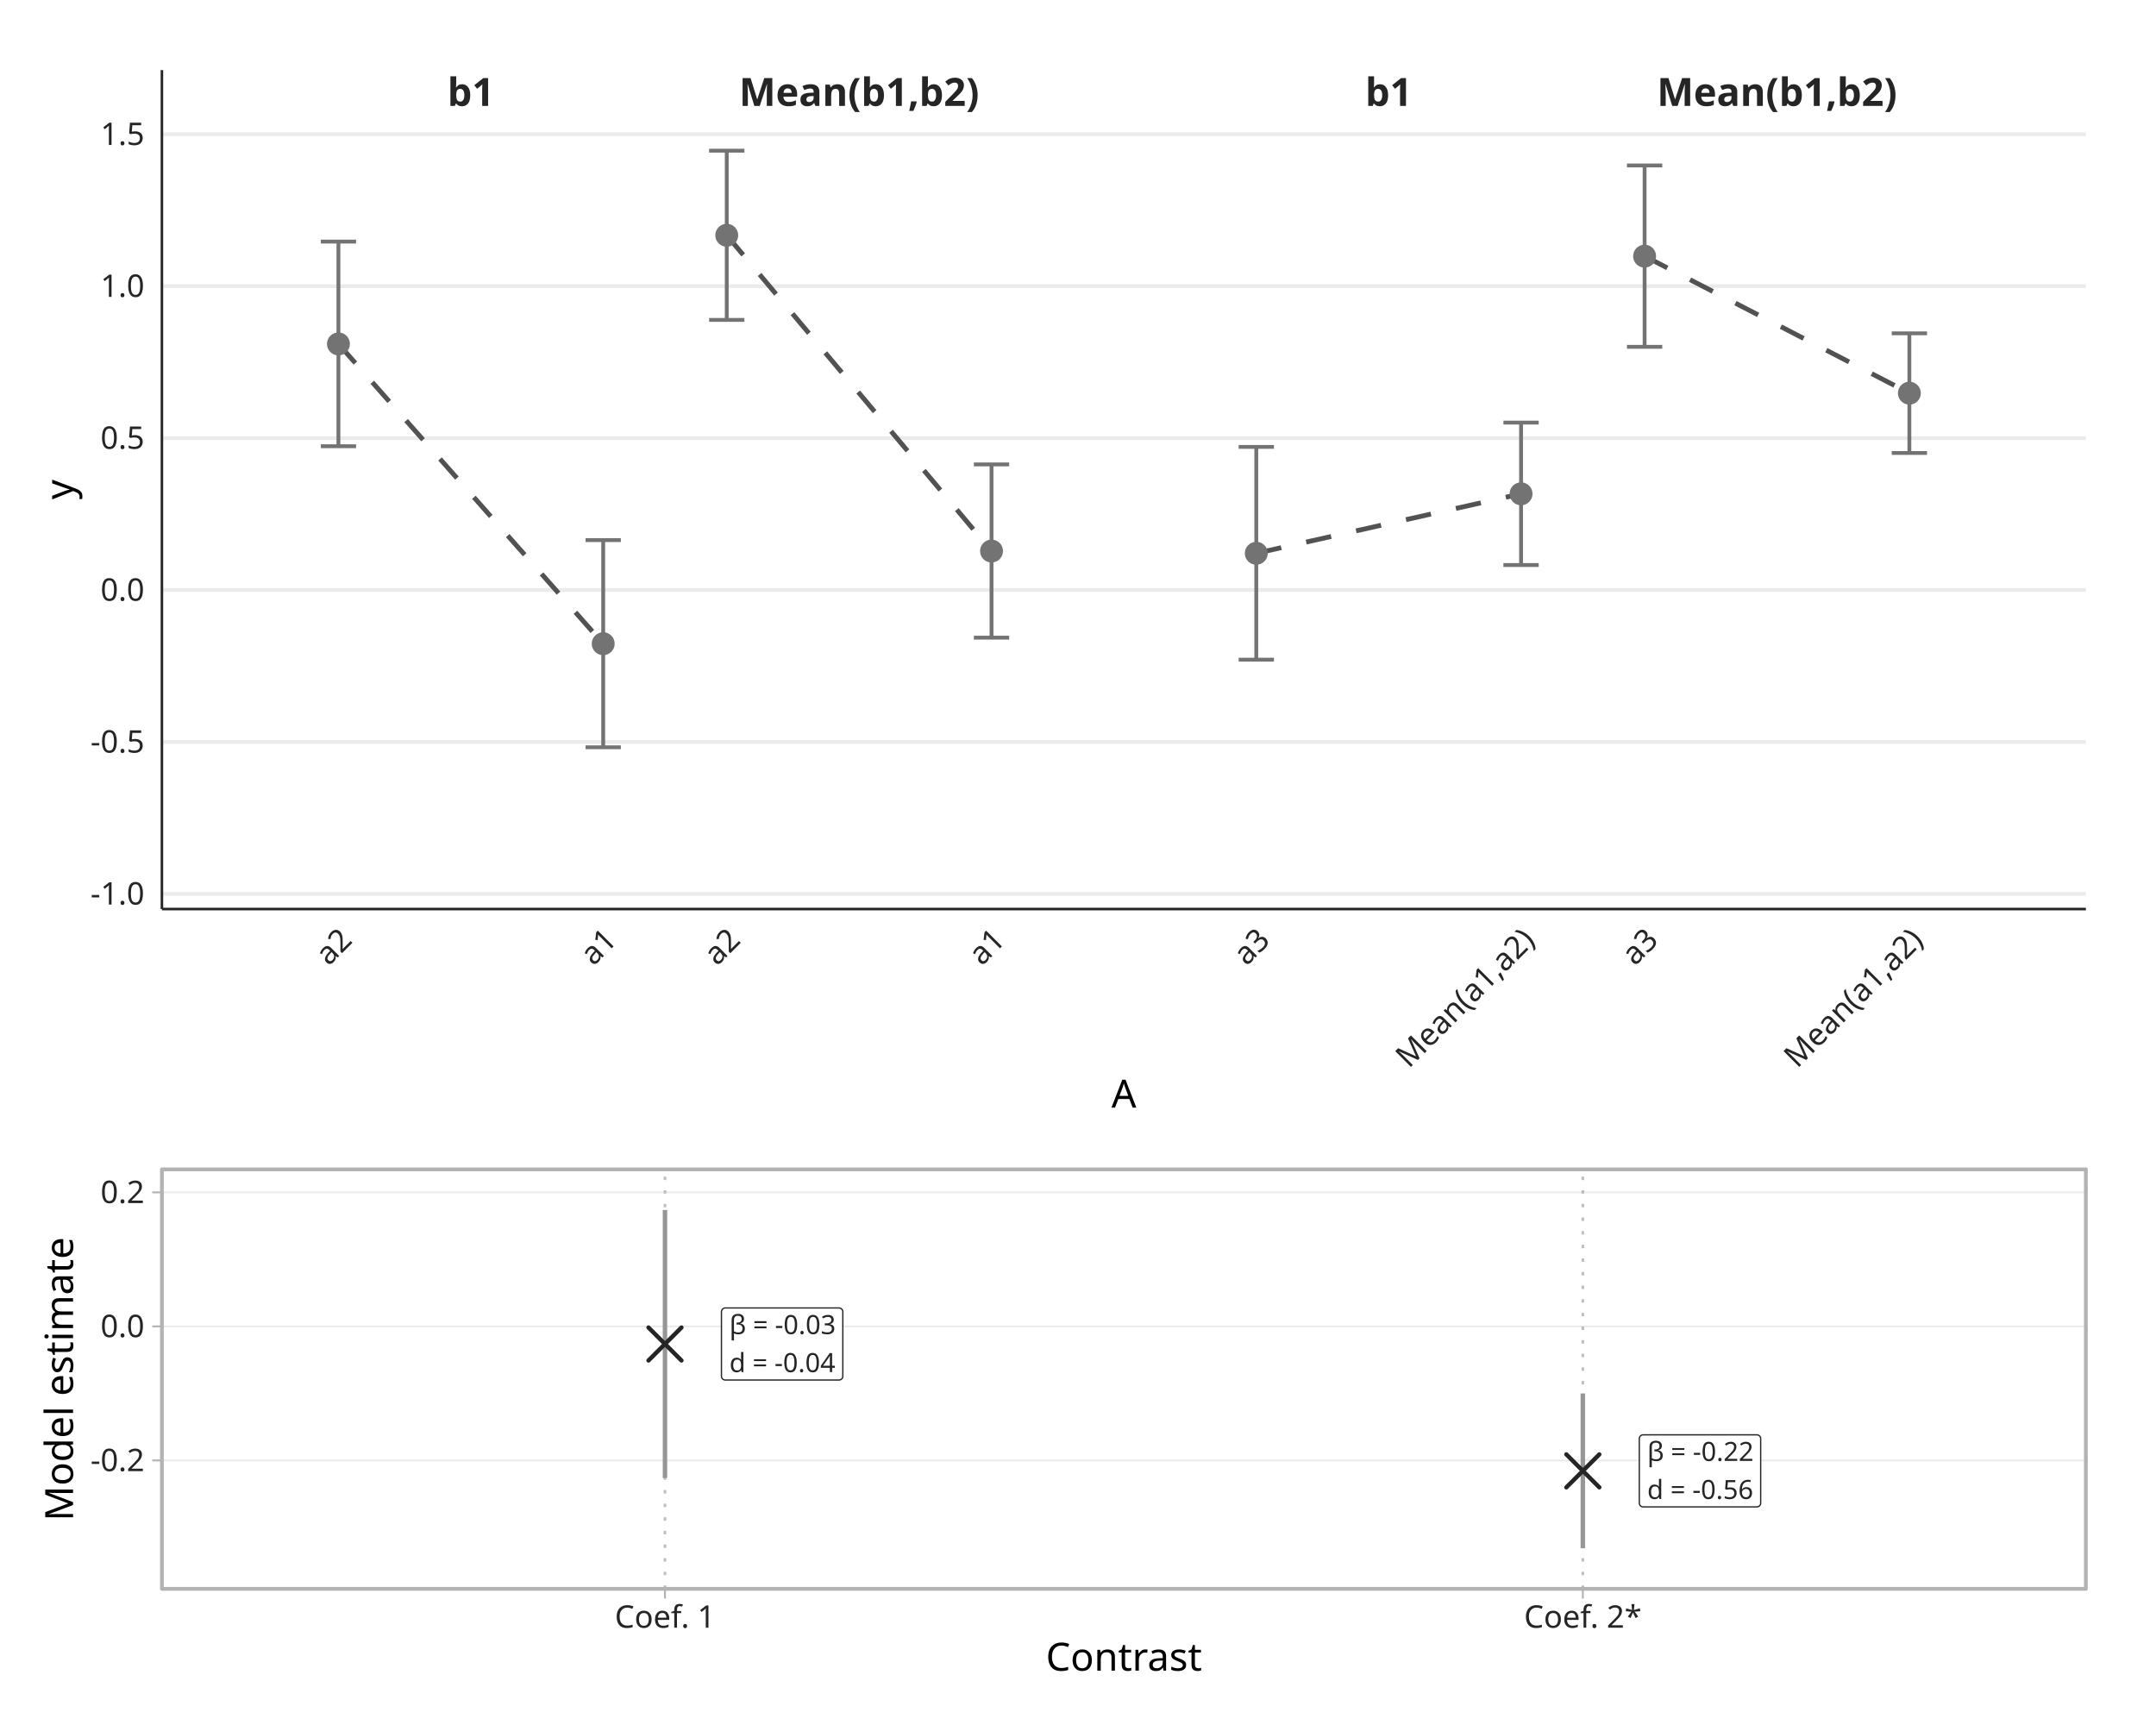
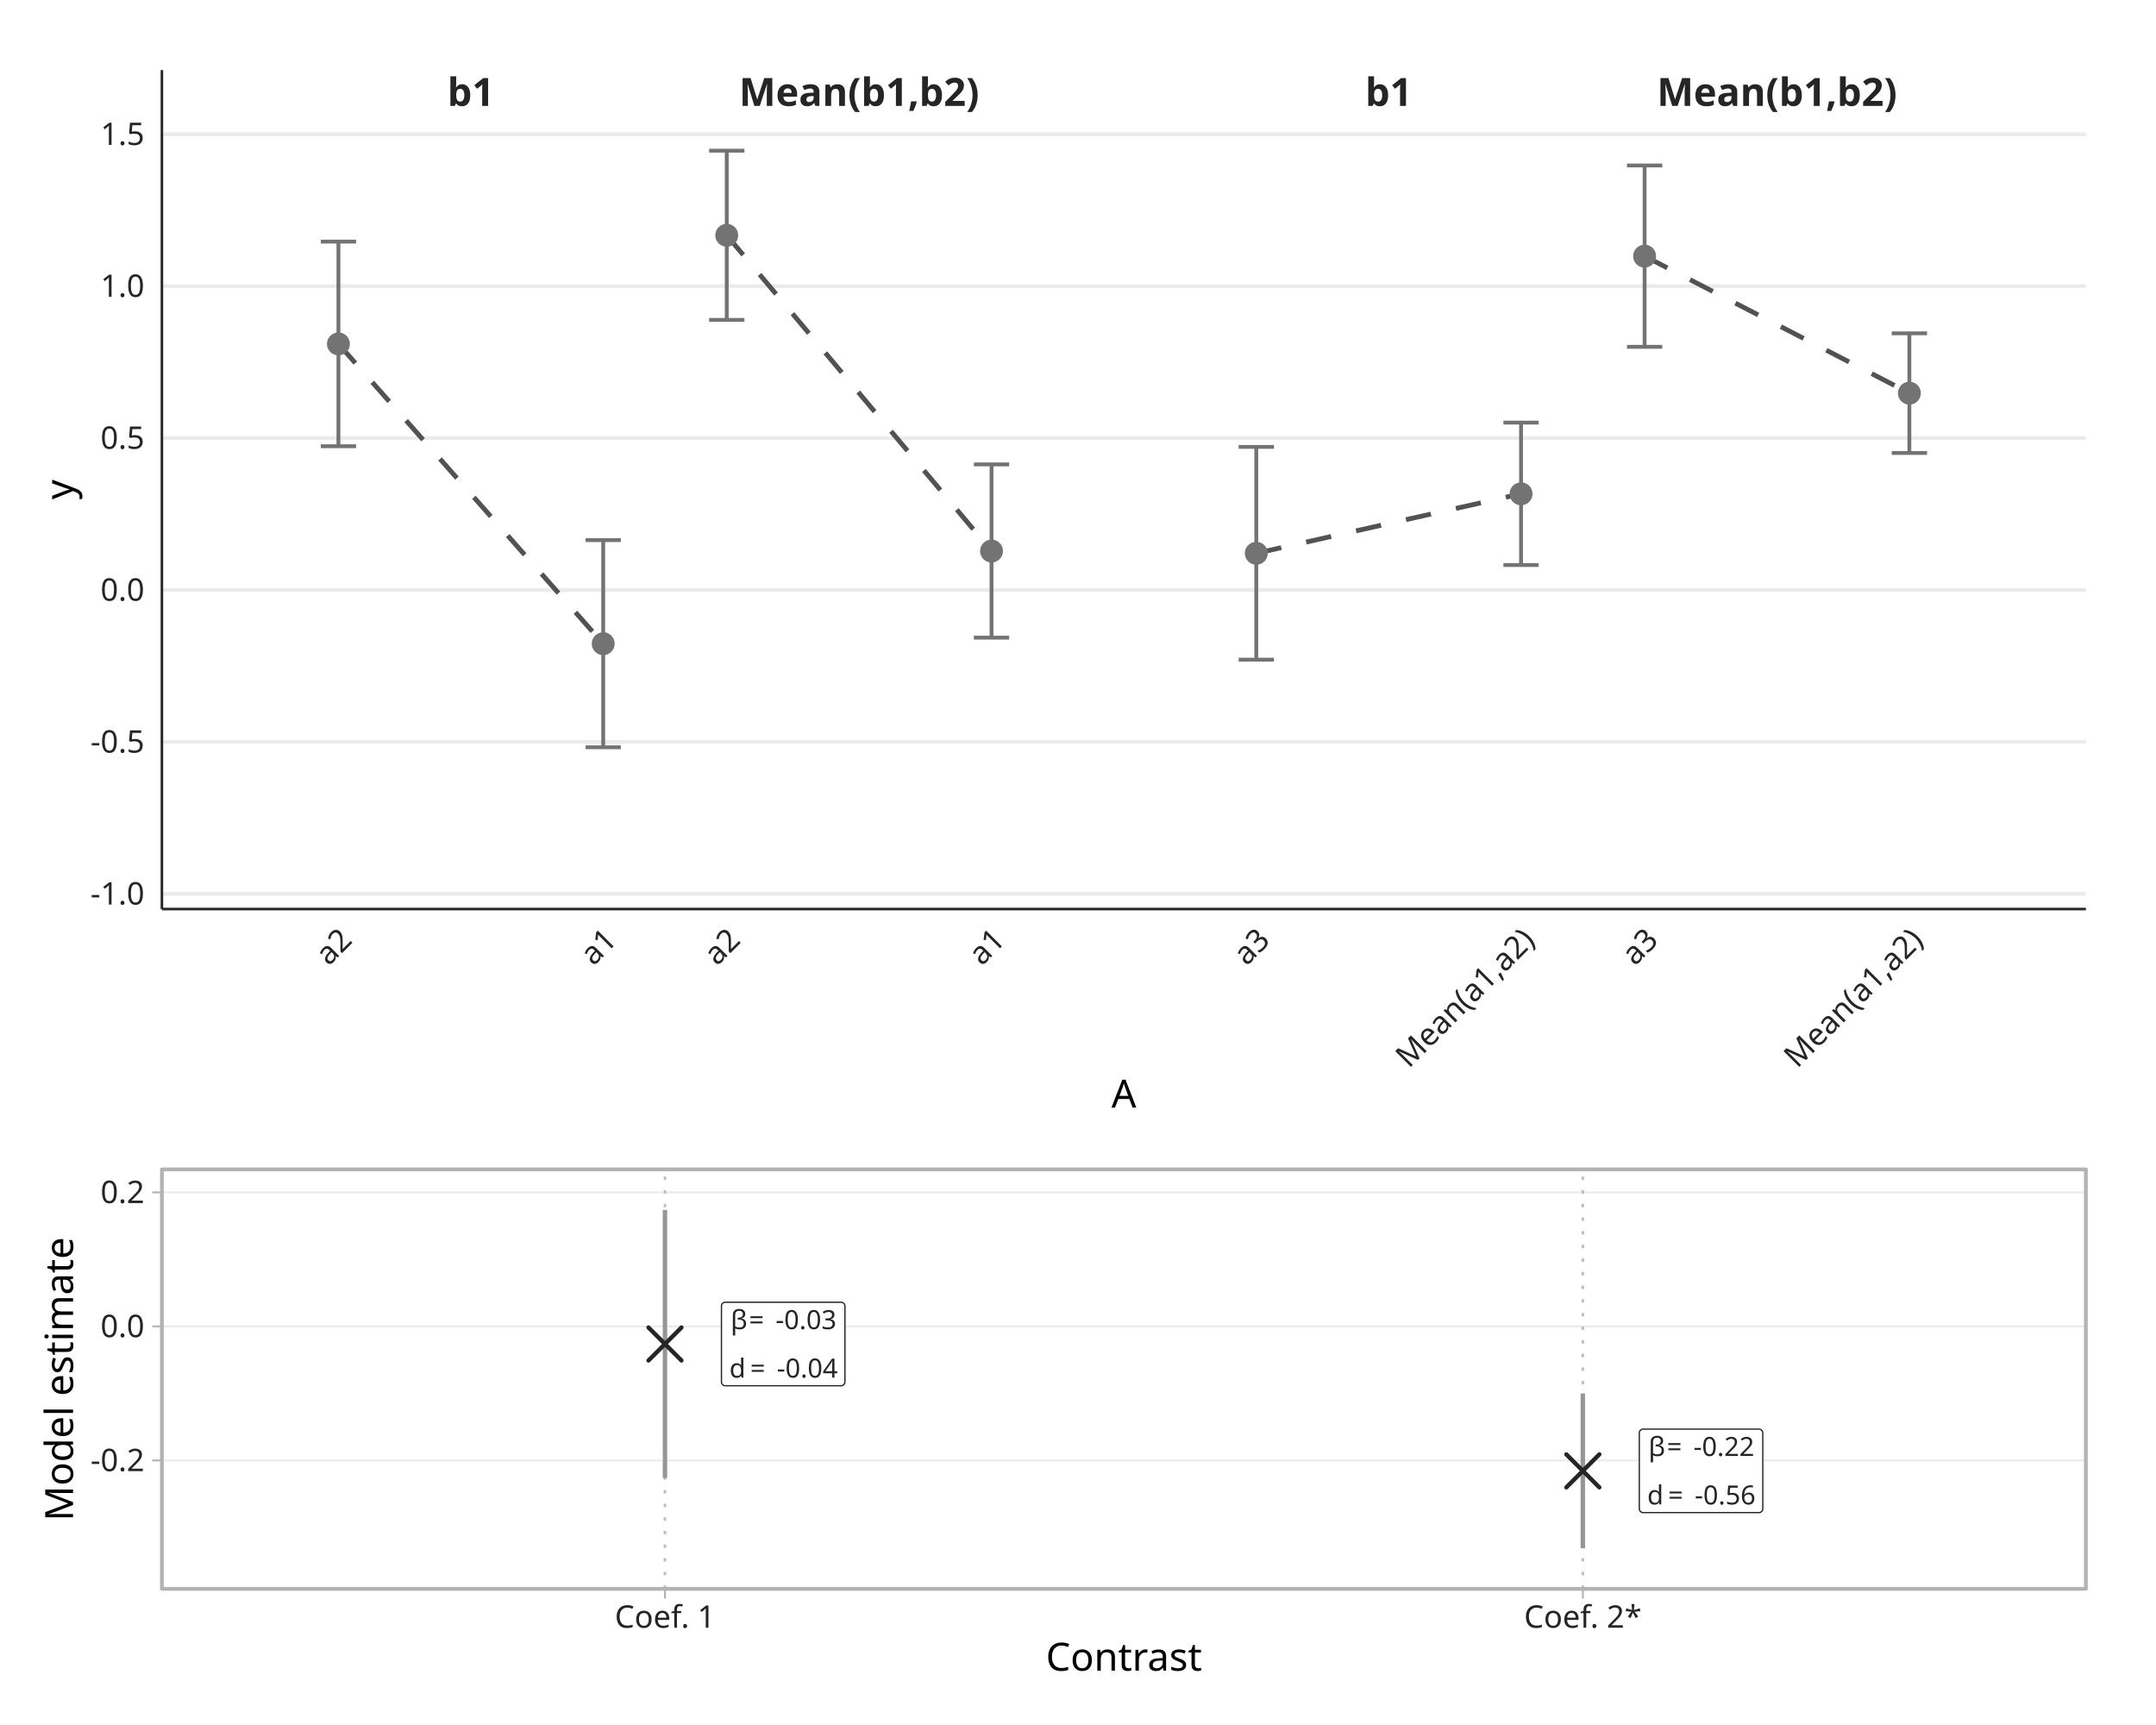
<svg xmlns="http://www.w3.org/2000/svg" class="svglite" data-engine-version="2.0" width="720.00pt" height="576.00pt" viewBox="0 0 720.00 576.00">
  <defs>
    <style type="text/css">
    .svglite line, .svglite polyline, .svglite polygon, .svglite path, .svglite rect, .svglite circle {
      fill: none;
      stroke: #000000;
      stroke-linecap: round;
      stroke-linejoin: round;
      stroke-miterlimit: 10.00;
    }
  </style>
  </defs>
  <rect width="100%" height="100%" style="stroke: none; fill: #FFFFFF;" />
  <defs>
    <clipPath id="cpMC4wMHw3MjAuMDB8MC4wMHw1NzYuMDA=">
      <rect x="0.00" y="0.00" width="720.00" height="576.00" />
    </clipPath>
  </defs>
  <g clip-path="url(#cpMC4wMHw3MjAuMDB8MC4wMHw1NzYuMDA=)">
    <rect x="0.00" y="0.00" width="720.00" height="576.00" style="stroke-width: 1.07; stroke: #FFFFFF; fill: #FFFFFF;" />
  </g>
  <defs>
    <clipPath id="cpNTQuMDd8Njk2LjU5fDIzLjQxfDUzMC41Mw==">
      <rect x="54.07" y="23.41" width="642.51" height="507.12" />
    </clipPath>
  </defs>
  <g clip-path="url(#cpNTQuMDd8Njk2LjU5fDIzLjQxfDUzMC41Mw==)">
</g>
  <g clip-path="url(#cpMC4wMHw3MjAuMDB8MC4wMHw1NzYuMDA=)">
</g>
  <defs>
    <clipPath id="cpNS40OHw3MTQuNTJ8NS40OHwzODIuNTA=">
      <rect x="5.48" y="5.48" width="709.04" height="377.02" />
    </clipPath>
  </defs>
  <g clip-path="url(#cpNS40OHw3MTQuNTJ8NS40OHwzODIuNTA=)">
    <rect x="5.48" y="5.48" width="709.04" height="377.02" style="stroke-width: 1.26; stroke: none; fill: #FFFFFF;" />
  </g>
  <g clip-path="url(#cpMC4wMHw3MjAuMDB8MC4wMHw1NzYuMDA=)">
</g>
  <defs>
    <clipPath id="cpNS40OHw3MTQuNTJ8MzgyLjUwfDU3MC41Mg==">
      <rect x="5.48" y="382.50" width="709.04" height="188.02" />
    </clipPath>
  </defs>
  <g clip-path="url(#cpNS40OHw3MTQuNTJ8MzgyLjUwfDU3MC41Mg==)">
    <rect x="5.48" y="382.50" width="709.04" height="188.02" style="stroke-width: 1.26; stroke: #FFFFFF; fill: #FFFFFF;" />
  </g>
  <g clip-path="url(#cpMC4wMHw3MjAuMDB8MC4wMHw1NzYuMDA=)">
    <polyline points="54.07,298.46 696.59,298.46 " style="stroke-width: 1.26; stroke: #EBEBEB; stroke-linecap: butt;" />
    <polyline points="54.07,247.74 696.59,247.74 " style="stroke-width: 1.26; stroke: #EBEBEB; stroke-linecap: butt;" />
    <polyline points="54.07,197.01 696.59,197.01 " style="stroke-width: 1.26; stroke: #EBEBEB; stroke-linecap: butt;" />
    <polyline points="54.07,146.28 696.59,146.28 " style="stroke-width: 1.26; stroke: #EBEBEB; stroke-linecap: butt;" />
    <polyline points="54.07,95.55 696.59,95.55 " style="stroke-width: 1.26; stroke: #EBEBEB; stroke-linecap: butt;" />
    <polyline points="54.07,44.83 696.59,44.83 " style="stroke-width: 1.26; stroke: #EBEBEB; stroke-linecap: butt;" />
    <line x1="113.02" y1="114.84" x2="201.44" y2="214.94" style="stroke-width: 1.60; stroke: #525252; stroke-dasharray: 8.54,8.54; stroke-linecap: butt;" />
    <line x1="242.70" y1="78.56" x2="331.12" y2="184.00" style="stroke-width: 1.60; stroke: #525252; stroke-dasharray: 8.54,8.54; stroke-linecap: butt;" />
    <line x1="419.54" y1="184.75" x2="507.96" y2="164.89" style="stroke-width: 1.60; stroke: #525252; stroke-dasharray: 8.54,8.54; stroke-linecap: butt;" />
    <line x1="549.22" y1="85.53" x2="637.64" y2="131.28" style="stroke-width: 1.60; stroke: #525252; stroke-dasharray: 8.54,8.54; stroke-linecap: butt;" />
    <polyline points="107.13,80.67 118.92,80.67 " style="stroke-width: 1.28; stroke: #737373; stroke-linecap: butt;" />
    <polyline points="113.02,80.67 113.02,149.00 " style="stroke-width: 1.28; stroke: #737373; stroke-linecap: butt;" />
    <polyline points="107.13,149.00 118.92,149.00 " style="stroke-width: 1.28; stroke: #737373; stroke-linecap: butt;" />
    <polyline points="195.55,180.36 207.33,180.36 " style="stroke-width: 1.28; stroke: #737373; stroke-linecap: butt;" />
    <polyline points="201.44,180.36 201.44,249.52 " style="stroke-width: 1.28; stroke: #737373; stroke-linecap: butt;" />
    <polyline points="195.55,249.52 207.33,249.52 " style="stroke-width: 1.28; stroke: #737373; stroke-linecap: butt;" />
    <polyline points="236.81,50.31 248.60,50.31 " style="stroke-width: 1.28; stroke: #737373; stroke-linecap: butt;" />
    <polyline points="242.70,50.31 242.70,106.82 " style="stroke-width: 1.28; stroke: #737373; stroke-linecap: butt;" />
    <polyline points="236.81,106.82 248.60,106.82 " style="stroke-width: 1.28; stroke: #737373; stroke-linecap: butt;" />
    <polyline points="325.23,155.07 337.02,155.07 " style="stroke-width: 1.28; stroke: #737373; stroke-linecap: butt;" />
    <polyline points="331.12,155.07 331.12,212.92 " style="stroke-width: 1.28; stroke: #737373; stroke-linecap: butt;" />
    <polyline points="325.23,212.92 337.02,212.92 " style="stroke-width: 1.28; stroke: #737373; stroke-linecap: butt;" />
    <polyline points="413.65,149.22 425.44,149.22 " style="stroke-width: 1.28; stroke: #737373; stroke-linecap: butt;" />
    <polyline points="419.54,149.22 419.54,220.27 " style="stroke-width: 1.28; stroke: #737373; stroke-linecap: butt;" />
    <polyline points="413.65,220.27 425.44,220.27 " style="stroke-width: 1.28; stroke: #737373; stroke-linecap: butt;" />
    <polyline points="502.07,141.11 513.85,141.11 " style="stroke-width: 1.28; stroke: #737373; stroke-linecap: butt;" />
    <polyline points="507.96,141.11 507.96,188.67 " style="stroke-width: 1.28; stroke: #737373; stroke-linecap: butt;" />
    <polyline points="502.07,188.67 513.85,188.67 " style="stroke-width: 1.28; stroke: #737373; stroke-linecap: butt;" />
    <polyline points="543.33,55.25 555.12,55.25 " style="stroke-width: 1.28; stroke: #737373; stroke-linecap: butt;" />
    <polyline points="549.22,55.25 549.22,115.80 " style="stroke-width: 1.28; stroke: #737373; stroke-linecap: butt;" />
    <polyline points="543.33,115.80 555.12,115.80 " style="stroke-width: 1.28; stroke: #737373; stroke-linecap: butt;" />
    <polyline points="631.75,111.30 643.54,111.30 " style="stroke-width: 1.28; stroke: #737373; stroke-linecap: butt;" />
    <polyline points="637.64,111.30 637.64,151.26 " style="stroke-width: 1.28; stroke: #737373; stroke-linecap: butt;" />
    <polyline points="631.75,151.26 643.54,151.26 " style="stroke-width: 1.28; stroke: #737373; stroke-linecap: butt;" />
    <circle cx="113.02" cy="114.84" r="3.41" style="stroke-width: 0.84; stroke: #737373; fill: #737373;" />
    <circle cx="201.44" cy="214.94" r="3.41" style="stroke-width: 0.84; stroke: #737373; fill: #737373;" />
    <circle cx="242.70" cy="78.56" r="3.41" style="stroke-width: 0.84; stroke: #737373; fill: #737373;" />
    <circle cx="331.12" cy="184.00" r="3.41" style="stroke-width: 0.84; stroke: #737373; fill: #737373;" />
    <circle cx="419.54" cy="184.75" r="3.41" style="stroke-width: 0.84; stroke: #737373; fill: #737373;" />
    <circle cx="507.96" cy="164.89" r="3.41" style="stroke-width: 0.84; stroke: #737373; fill: #737373;" />
    <circle cx="549.22" cy="85.53" r="3.41" style="stroke-width: 0.84; stroke: #737373; fill: #737373;" />
    <circle cx="637.64" cy="131.28" r="3.41" style="stroke-width: 0.84; stroke: #737373; fill: #737373;" />
    <text x="157.23" y="35.36" text-anchor="middle" style="font-size: 13.00px; font-weight: bold; fill: #252525; font-family: sans;" textLength="14.46px" lengthAdjust="spacingAndGlyphs">b1</text>
    <text x="286.91" y="35.36" text-anchor="middle" style="font-size: 13.00px; font-weight: bold; fill: #252525; font-family: sans;" textLength="73.72px" lengthAdjust="spacingAndGlyphs">Mean(b1,b2)</text>
    <text x="463.75" y="35.36" text-anchor="middle" style="font-size: 13.00px; font-weight: bold; fill: #252525; font-family: sans;" textLength="14.46px" lengthAdjust="spacingAndGlyphs">b1</text>
    <text x="593.43" y="35.36" text-anchor="middle" style="font-size: 13.00px; font-weight: bold; fill: #252525; font-family: sans;" textLength="73.72px" lengthAdjust="spacingAndGlyphs">Mean(b1,b2)</text>
    <polyline points="54.07,303.54 54.07,23.41 " style="stroke-width: 0.85; stroke: #252525; stroke-linecap: butt;" />
    <text x="48.25" y="302.04" text-anchor="end" style="font-size: 10.40px; fill: #252525; font-family: sans;" textLength="17.92px" lengthAdjust="spacingAndGlyphs">-1.0</text>
    <text x="48.25" y="251.31" text-anchor="end" style="font-size: 10.40px; fill: #252525; font-family: sans;" textLength="17.92px" lengthAdjust="spacingAndGlyphs">-0.5</text>
    <text x="48.25" y="200.59" text-anchor="end" style="font-size: 10.40px; fill: #252525; font-family: sans;" textLength="14.46px" lengthAdjust="spacingAndGlyphs">0.0</text>
    <text x="48.25" y="149.86" text-anchor="end" style="font-size: 10.40px; fill: #252525; font-family: sans;" textLength="14.46px" lengthAdjust="spacingAndGlyphs">0.5</text>
    <text x="48.25" y="99.13" text-anchor="end" style="font-size: 10.40px; fill: #252525; font-family: sans;" textLength="14.46px" lengthAdjust="spacingAndGlyphs">1.0</text>
    <text x="48.25" y="48.41" text-anchor="end" style="font-size: 10.40px; fill: #252525; font-family: sans;" textLength="14.46px" lengthAdjust="spacingAndGlyphs">1.5</text>
    <polyline points="54.07,303.54 696.59,303.54 " style="stroke-width: 0.85; stroke: #252525; stroke-linecap: butt;" />
    <text transform="translate(118.08,314.42) rotate(-45)" text-anchor="end" style="font-size: 10.40px; fill: #252525; font-family: sans;" textLength="11.57px" lengthAdjust="spacingAndGlyphs">a2</text>
    <text transform="translate(206.50,314.42) rotate(-45)" text-anchor="end" style="font-size: 10.40px; fill: #252525; font-family: sans;" textLength="11.57px" lengthAdjust="spacingAndGlyphs">a1</text>
    <text transform="translate(247.76,314.42) rotate(-45)" text-anchor="end" style="font-size: 10.40px; fill: #252525; font-family: sans;" textLength="11.57px" lengthAdjust="spacingAndGlyphs">a2</text>
    <text transform="translate(336.18,314.42) rotate(-45)" text-anchor="end" style="font-size: 10.40px; fill: #252525; font-family: sans;" textLength="11.57px" lengthAdjust="spacingAndGlyphs">a1</text>
    <text transform="translate(424.60,314.42) rotate(-45)" text-anchor="end" style="font-size: 10.40px; fill: #252525; font-family: sans;" textLength="11.57px" lengthAdjust="spacingAndGlyphs">a3</text>
    <text transform="translate(513.02,314.42) rotate(-45)" text-anchor="end" style="font-size: 10.40px; fill: #252525; font-family: sans;" textLength="58.97px" lengthAdjust="spacingAndGlyphs">Mean(a1,a2)</text>
    <text transform="translate(554.28,314.42) rotate(-45)" text-anchor="end" style="font-size: 10.40px; fill: #252525; font-family: sans;" textLength="11.57px" lengthAdjust="spacingAndGlyphs">a3</text>
    <text transform="translate(642.70,314.42) rotate(-45)" text-anchor="end" style="font-size: 10.40px; fill: #252525; font-family: sans;" textLength="58.97px" lengthAdjust="spacingAndGlyphs">Mean(a1,a2)</text>
    <text x="375.33" y="369.84" text-anchor="middle" style="font-size: 13.00px; font-family: sans;" textLength="8.67px" lengthAdjust="spacingAndGlyphs">A</text>
    <text transform="translate(24.39,163.47) rotate(-90)" text-anchor="middle" style="font-size: 13.00px; font-family: sans;" textLength="6.51px" lengthAdjust="spacingAndGlyphs">y</text>
    <rect x="54.07" y="390.47" width="642.51" height="140.06" style="stroke-width: 1.26; stroke: none; fill: #FFFFFF;" />
    <polyline points="54.07,487.65 696.59,487.65 " style="stroke-width: 0.63; stroke: #EBEBEB; stroke-linecap: butt;" />
    <polyline points="54.07,442.90 696.59,442.90 " style="stroke-width: 0.63; stroke: #EBEBEB; stroke-linecap: butt;" />
    <polyline points="54.07,398.14 696.59,398.14 " style="stroke-width: 0.63; stroke: #EBEBEB; stroke-linecap: butt;" />
    <line x1="222.07" y1="530.53" x2="222.07" y2="390.47" style="stroke-width: 0.85; stroke: #BDBDBD; stroke-dasharray: 1.14,3.41; stroke-linecap: butt;" />
    <line x1="528.59" y1="530.53" x2="528.59" y2="390.47" style="stroke-width: 0.85; stroke: #BDBDBD; stroke-dasharray: 1.14,3.41; stroke-linecap: butt;" />
    <line x1="222.07" y1="493.53" x2="222.07" y2="404.02" style="stroke-width: 1.49; stroke: #969696; stroke-linecap: butt;" />
    <line x1="528.59" y1="516.98" x2="528.59" y2="465.30" style="stroke-width: 1.49; stroke: #969696; stroke-linecap: butt;" />
    <line x1="216.56" y1="454.29" x2="227.58" y2="443.27" style="stroke-width: 1.42; stroke: #252525;" />
    <line x1="216.56" y1="443.27" x2="227.58" y2="454.29" style="stroke-width: 1.42; stroke: #252525;" />
    <line x1="523.08" y1="496.65" x2="534.10" y2="485.63" style="stroke-width: 1.42; stroke: #252525;" />
    <line x1="523.08" y1="485.63" x2="534.10" y2="496.65" style="stroke-width: 1.42; stroke: #252525;" />
-     <polygon points="242.20,460.81 280.19,460.81 280.14,460.81 280.34,460.80 280.55,460.76 280.74,460.68 280.91,460.58 281.07,460.45 281.21,460.30 281.32,460.13 281.40,459.94 281.45,459.74 281.46,459.54 281.46,459.54 281.46,438.01 281.46,438.01 281.45,437.81 281.40,437.61 281.32,437.42 281.21,437.25 281.07,437.10 280.91,436.97 280.74,436.87 280.55,436.79 280.34,436.75 280.19,436.74 242.20,436.74 242.36,436.75 242.15,436.74 241.95,436.77 241.75,436.83 241.57,436.91 241.40,437.03 241.25,437.17 241.13,437.33 241.04,437.52 240.97,437.71 240.94,437.91 240.93,438.01 240.93,459.54 240.94,459.43 240.94,459.64 240.97,459.84 241.04,460.04 241.13,460.22 241.25,460.38 241.40,460.52 241.57,460.64 241.75,460.72 241.95,460.78 242.15,460.81 " style="stroke-width: 0.43; stroke: #252525; fill: #FFFFFF;" />
-     <text x="243.58" y="445.46" style="font-size: 8.82px; fill: #252525; font-family: sans;" textLength="35.24px" lengthAdjust="spacingAndGlyphs">β = -0.03</text>
-     <text x="243.58" y="458.16" style="font-size: 8.82px; fill: #252525; font-family: sans;" textLength="35.07px" lengthAdjust="spacingAndGlyphs">d = -0.04</text>
-     <polygon points="548.72,503.17 586.71,503.17 586.66,503.17 586.86,503.16 587.07,503.12 587.26,503.05 587.43,502.94 587.59,502.82 587.73,502.66 587.84,502.49 587.92,502.30 587.97,502.10 587.98,501.90 587.98,501.90 587.98,480.38 587.98,480.38 587.97,480.17 587.92,479.97 587.84,479.79 587.73,479.61 587.59,479.46 587.43,479.33 587.26,479.23 587.07,479.16 586.86,479.12 586.71,479.11 548.72,479.11 548.88,479.12 548.67,479.11 548.47,479.13 548.27,479.19 548.09,479.28 547.92,479.39 547.77,479.53 547.65,479.70 547.56,479.88 547.49,480.07 547.46,480.27 547.45,480.38 547.45,501.90 547.46,501.80 547.46,502.00 547.49,502.20 547.56,502.40 547.65,502.58 547.77,502.74 547.92,502.88 548.09,503.00 548.27,503.09 548.47,503.14 548.67,503.17 " style="stroke-width: 0.43; stroke: #252525; fill: #FFFFFF;" />
-     <text x="550.10" y="487.82" style="font-size: 8.82px; fill: #252525; font-family: sans;" textLength="35.24px" lengthAdjust="spacingAndGlyphs">β = -0.22</text>
-     <text x="550.10" y="500.52" style="font-size: 8.82px; fill: #252525; font-family: sans;" textLength="35.07px" lengthAdjust="spacingAndGlyphs">d = -0.56</text>
+     <polygon points="242.20,462.72 280.90,462.72 280.85,462.72 281.05,462.71 281.25,462.67 281.44,462.59 281.62,462.49 281.78,462.36 281.91,462.21 282.02,462.04 282.10,461.85 282.15,461.65 282.17,461.45 282.17,461.45 282.17,436.10 282.17,436.10 282.15,435.90 282.10,435.70 282.02,435.51 281.91,435.34 281.78,435.19 281.62,435.06 281.44,434.96 281.25,434.88 281.05,434.84 280.90,434.83 242.20,434.83 242.36,434.84 242.15,434.83 241.95,434.86 241.75,434.92 241.57,435.00 241.40,435.12 241.25,435.26 241.13,435.43 241.04,435.61 240.97,435.80 240.94,436.00 240.93,436.10 240.93,461.45 240.94,461.34 240.94,461.55 240.97,461.75 241.04,461.94 241.13,462.13 241.25,462.29 241.40,462.43 241.57,462.55 241.75,462.63 241.95,462.69 242.15,462.72 " style="stroke-width: 0.43; stroke: #252525; fill: #FFFFFF;" />
+     <text x="243.99" y="443.81" style="font-size: 8.82px; fill: #252525; font-family: sans;" textLength="4.09px" lengthAdjust="spacingAndGlyphs">β</text>
+     <text x="250.12" y="443.81" style="font-size: 8.82px; fill: #252525; font-family: sans;" textLength="6.85px" lengthAdjust="spacingAndGlyphs">=</text>
+     <text x="259.01" y="443.81" style="font-size: 8.82px; fill: #252525; font-family: sans;" textLength="20.11px" lengthAdjust="spacingAndGlyphs">-0.03</text>
+     <text x="243.58" y="459.99" style="font-size: 8.82px; fill: #252525; font-family: sans;" textLength="4.91px" lengthAdjust="spacingAndGlyphs">d</text>
+     <text x="250.53" y="459.99" style="font-size: 8.82px; fill: #252525; font-family: sans;" textLength="6.85px" lengthAdjust="spacingAndGlyphs">=</text>
+     <text x="259.42" y="459.99" style="font-size: 8.82px; fill: #252525; font-family: sans;" textLength="20.11px" lengthAdjust="spacingAndGlyphs">-0.04</text>
+     <polygon points="548.72,505.08 587.42,505.08 587.37,505.08 587.57,505.07 587.77,505.03 587.96,504.96 588.14,504.85 588.30,504.73 588.43,504.57 588.54,504.40 588.62,504.21 588.67,504.01 588.69,503.81 588.69,503.81 588.69,478.47 588.69,478.47 588.67,478.26 588.62,478.06 588.54,477.88 588.43,477.70 588.30,477.55 588.14,477.42 587.96,477.32 587.77,477.25 587.57,477.21 587.42,477.20 548.72,477.20 548.88,477.21 548.67,477.20 548.47,477.22 548.27,477.28 548.09,477.37 547.92,477.48 547.77,477.62 547.65,477.79 547.56,477.97 547.49,478.16 547.46,478.36 547.45,478.47 547.45,503.81 547.46,503.71 547.46,503.91 547.49,504.11 547.56,504.31 547.65,504.49 547.77,504.65 547.92,504.79 548.09,504.91 548.27,505.00 548.47,505.05 548.67,505.08 " style="stroke-width: 0.43; stroke: #252525; fill: #FFFFFF;" />
+     <text x="550.51" y="486.17" style="font-size: 8.82px; fill: #252525; font-family: sans;" textLength="4.09px" lengthAdjust="spacingAndGlyphs">β</text>
+     <text x="556.64" y="486.17" style="font-size: 8.82px; fill: #252525; font-family: sans;" textLength="6.85px" lengthAdjust="spacingAndGlyphs">=</text>
+     <text x="565.53" y="486.17" style="font-size: 8.82px; fill: #252525; font-family: sans;" textLength="20.11px" lengthAdjust="spacingAndGlyphs">-0.22</text>
+     <text x="550.10" y="502.35" style="font-size: 8.82px; fill: #252525; font-family: sans;" textLength="4.91px" lengthAdjust="spacingAndGlyphs">d</text>
+     <text x="557.05" y="502.35" style="font-size: 8.82px; fill: #252525; font-family: sans;" textLength="6.85px" lengthAdjust="spacingAndGlyphs">=</text>
+     <text x="565.94" y="502.35" style="font-size: 8.82px; fill: #252525; font-family: sans;" textLength="20.11px" lengthAdjust="spacingAndGlyphs">-0.56</text>
    <rect x="54.07" y="390.47" width="642.51" height="140.06" style="stroke-width: 1.26; stroke: #B3B3B3;" />
    <text x="48.25" y="491.23" text-anchor="end" style="font-size: 10.40px; fill: #252525; font-family: sans;" textLength="17.92px" lengthAdjust="spacingAndGlyphs">-0.2</text>
    <text x="48.25" y="446.48" text-anchor="end" style="font-size: 10.40px; fill: #252525; font-family: sans;" textLength="14.46px" lengthAdjust="spacingAndGlyphs">0.0</text>
    <text x="48.25" y="401.72" text-anchor="end" style="font-size: 10.40px; fill: #252525; font-family: sans;" textLength="14.46px" lengthAdjust="spacingAndGlyphs">0.2</text>
    <polyline points="50.84,487.65 54.07,487.65 " style="stroke-width: 0.63; stroke: #B3B3B3; stroke-linecap: butt;" />
    <polyline points="50.84,442.90 54.07,442.90 " style="stroke-width: 0.63; stroke: #B3B3B3; stroke-linecap: butt;" />
    <polyline points="50.84,398.14 54.07,398.14 " style="stroke-width: 0.63; stroke: #B3B3B3; stroke-linecap: butt;" />
    <polyline points="222.07,533.77 222.07,530.53 " style="stroke-width: 0.63; stroke: #B3B3B3; stroke-linecap: butt;" />
    <polyline points="528.59,533.77 528.59,530.53 " style="stroke-width: 0.63; stroke: #B3B3B3; stroke-linecap: butt;" />
    <text x="222.07" y="543.52" text-anchor="middle" style="font-size: 10.40px; fill: #252525; font-family: sans;" textLength="33.53px" lengthAdjust="spacingAndGlyphs">Coef. 1</text>
    <text x="528.59" y="543.52" text-anchor="middle" style="font-size: 10.40px; fill: #252525; font-family: sans;" textLength="37.58px" lengthAdjust="spacingAndGlyphs">Coef. 2*</text>
    <text x="375.33" y="557.86" text-anchor="middle" style="font-size: 13.00px; font-family: sans;" textLength="49.14px" lengthAdjust="spacingAndGlyphs">Contrast</text>
    <text transform="translate(24.39,460.50) rotate(-90)" text-anchor="middle" style="font-size: 13.00px; font-family: sans;" textLength="88.16px" lengthAdjust="spacingAndGlyphs">Model estimate</text>
  </g>
</svg>
